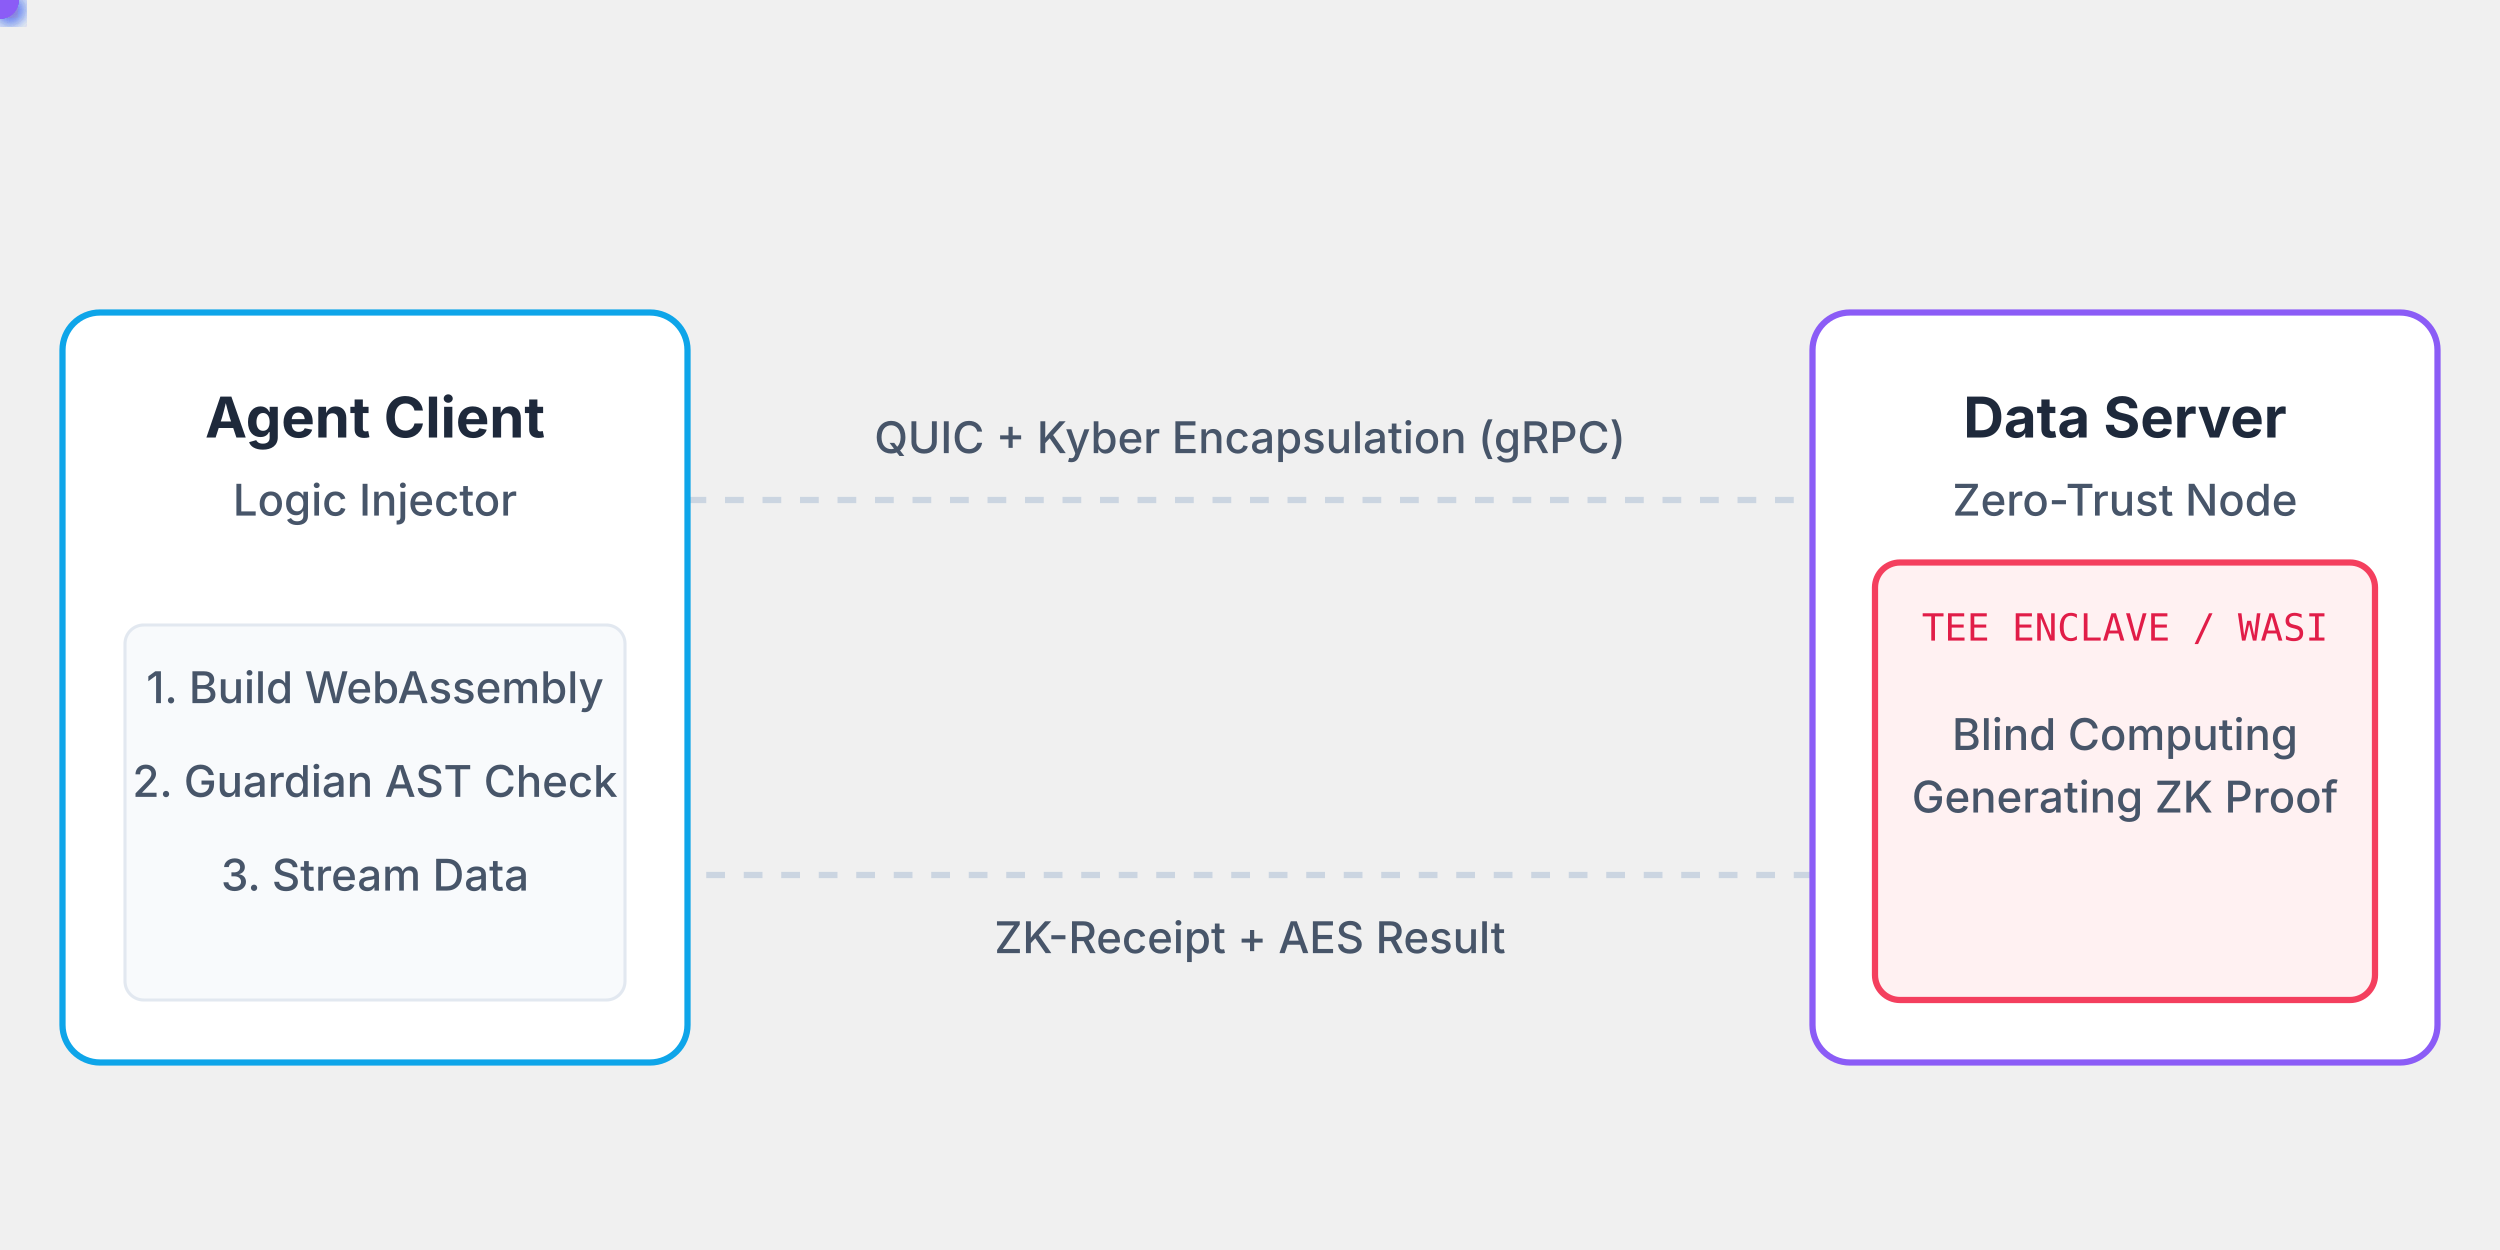
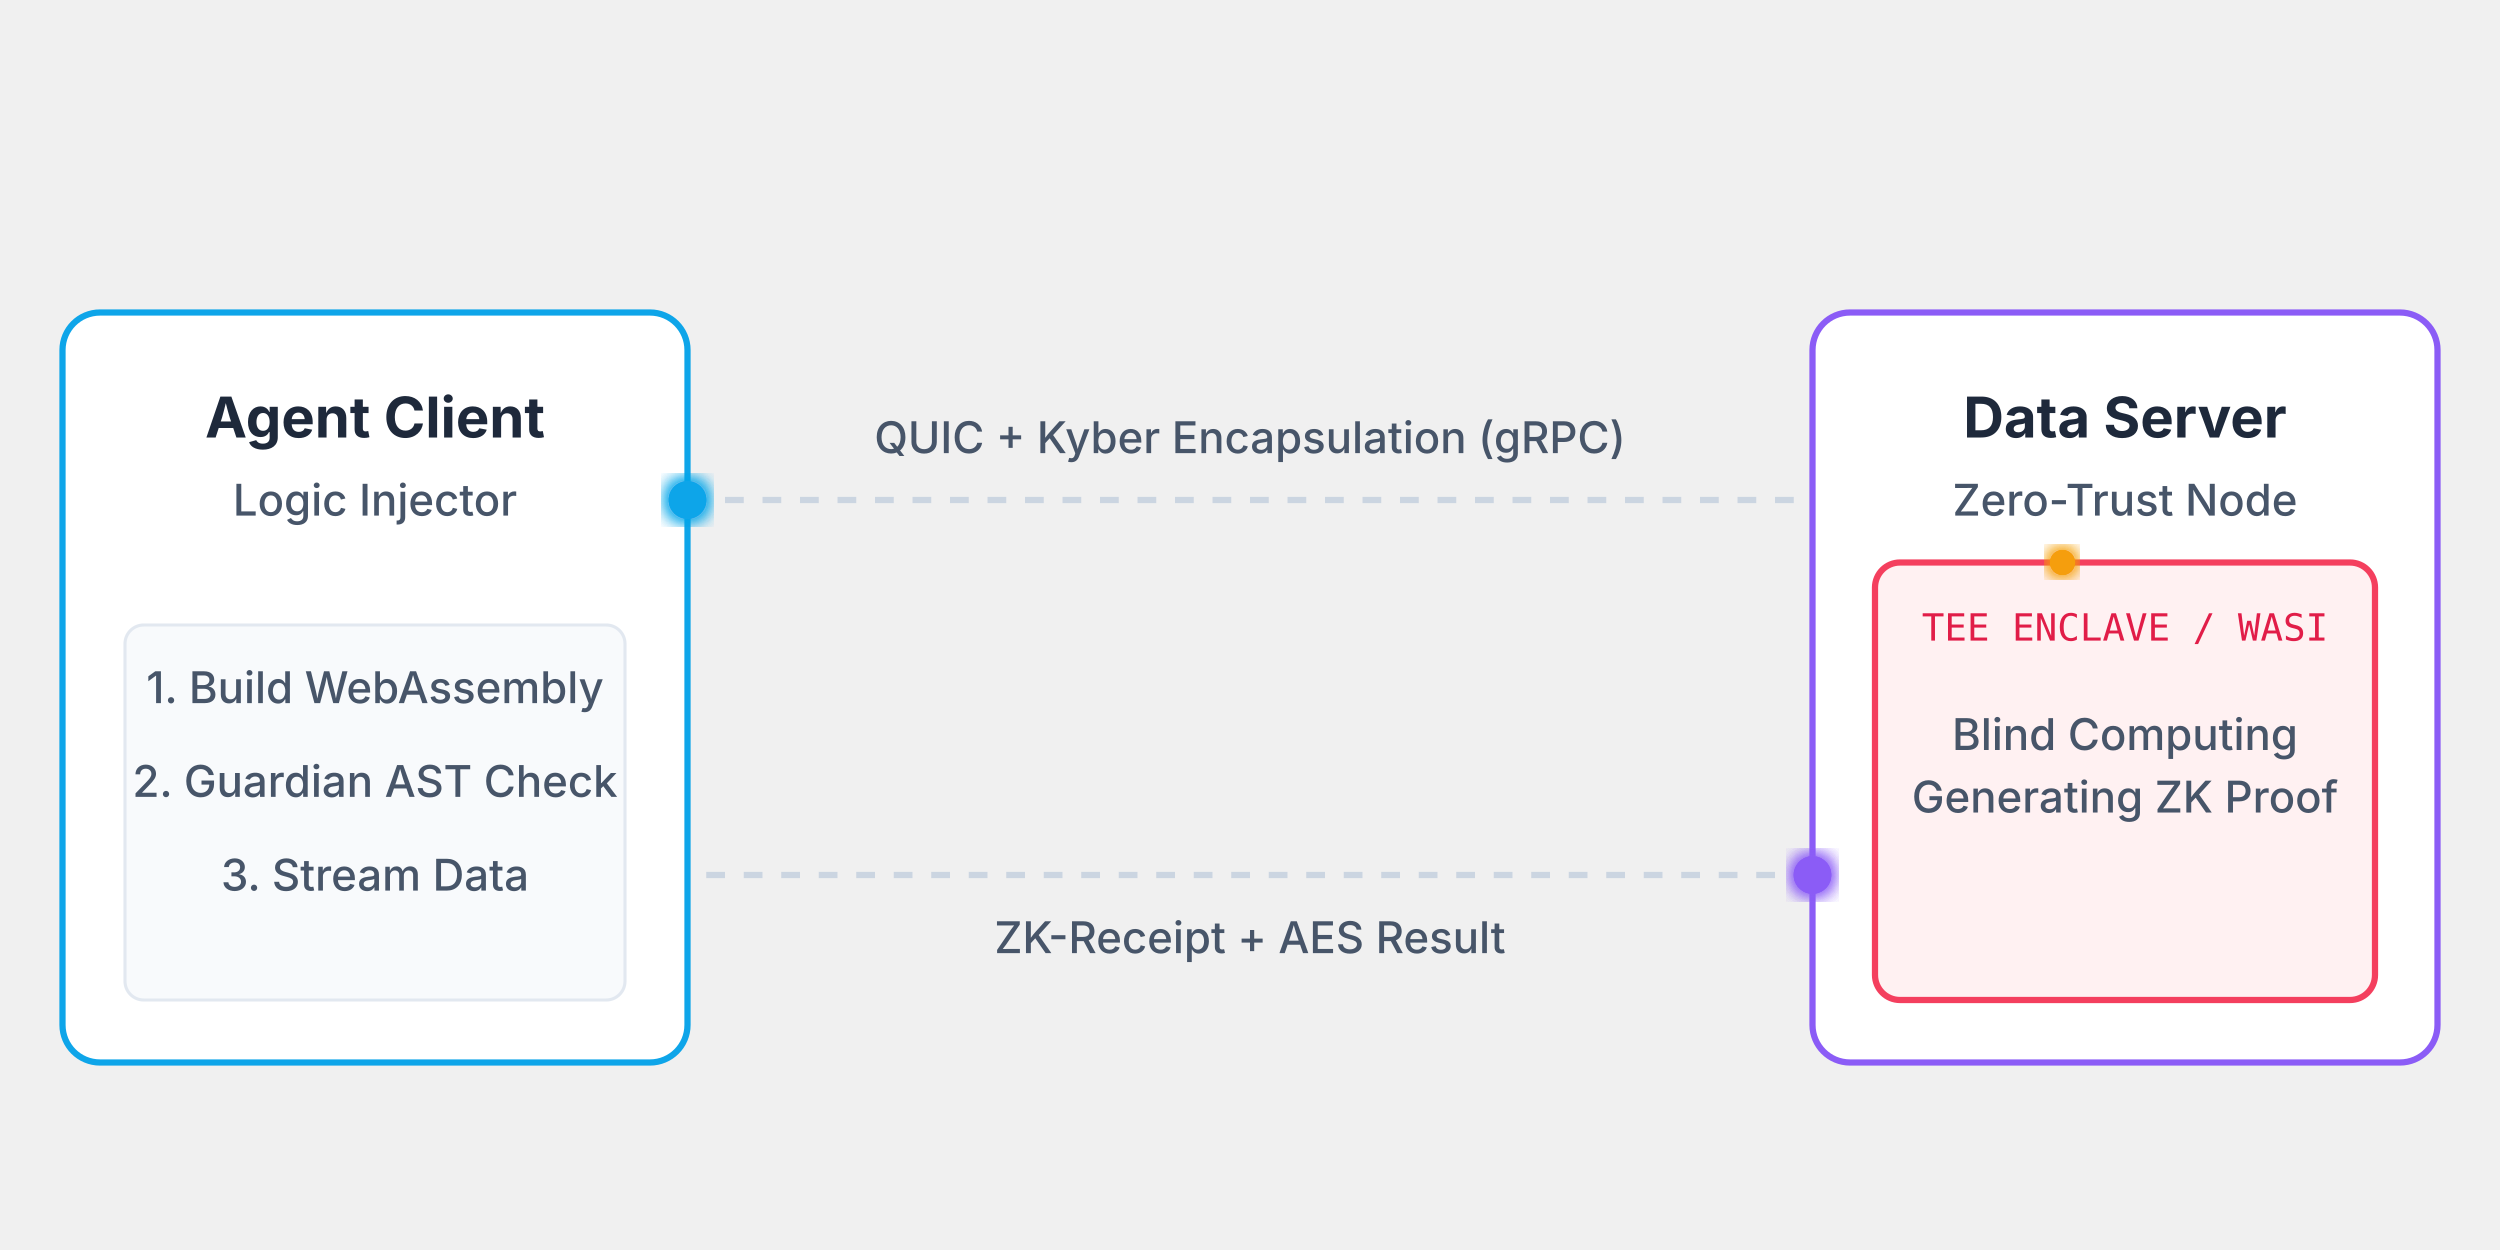
<svg xmlns="http://www.w3.org/2000/svg" viewBox="0 0 800 400" width="100%" height="auto">
  <defs>
    <filter id="glow-blue-light" x="-20%" y="-20%" width="140%" height="140%">
      <feGaussianBlur stdDeviation="3" result="blur" />
      <feMerge>
        <feMergeNode in="blur" />
        <feMergeNode in="SourceGraphic" />
      </feMerge>
    </filter>
    <filter id="glow-purple-light" x="-20%" y="-20%" width="140%" height="140%">
      <feGaussianBlur stdDeviation="3" result="blur" />
      <feMerge>
        <feMergeNode in="blur" />
        <feMergeNode in="SourceGraphic" />
      </feMerge>
    </filter>
    <filter id="glow-rose-light" x="-20%" y="-20%" width="140%" height="140%">
      <feGaussianBlur stdDeviation="3" result="blur" />
      <feMerge>
        <feMergeNode in="blur" />
        <feMergeNode in="SourceGraphic" />
      </feMerge>
    </filter>
    <path id="path-req-light" d="M 220 160 L 580 160" fill="none" />
    <path id="path-res-light" d="M 580 280 L 220 280" fill="none" />
    <path id="path-processing-light" d="M 660 180 C 690 180, 710 200, 710 230 C 710 260, 690 280, 660 280 C 630 280, 610 260, 610 230 C 610 200, 630 180, 660 180 Z" fill="none" />
  </defs>
  <style>
        .text-title-light {
            font-family: system-ui, -apple-system, sans-serif;
            font-weight: 700;
            font-size: 18px;
            fill: #1e293b;
        }

        .text-sub-light {
            font-family: system-ui, -apple-system, sans-serif;
            font-weight: 500;
            font-size: 14px;
            fill: #475569;
        }

        .text-tiny-light {
            font-family: monospace;
            font-size: 12px;
            fill: #e11d48;
        }

        .conn-line-light {
            stroke: #cbd5e1;
            stroke-width: 2;
            stroke-dasharray: 6, 6;
            animation: dash 20s linear infinite;
        }

        @keyframes dash {
            to {
                stroke-dashoffset: -400;
            }
        }
    </style>
  <line x1="220" y1="160" x2="580" y2="160" class="conn-line-light" />
  <line x1="580" y1="280" x2="220" y2="280" class="conn-line-light" />
  <text x="400" y="145" class="text-sub-light" text-anchor="middle">QUIC + Kyber Encapsulation (gRPC)</text>
  <text x="400" y="305" class="text-sub-light" text-anchor="middle">ZK-Receipt + AES Result</text>
  <rect x="20" y="100" width="200" height="240" rx="12" fill="#ffffff" stroke="#0ea5e9" stroke-width="2" />
  <text x="120" y="140" class="text-title-light" text-anchor="middle">Agent Client</text>
  <text x="120" y="165" class="text-sub-light" text-anchor="middle">Logic Injector</text>
  <rect x="40" y="200" width="160" height="120" rx="6" fill="#f8fafc" stroke="#e2e8f0" />
  <text x="120" y="225" class="text-sub-light" text-anchor="middle">1. Build WebAssembly</text>
  <text x="120" y="255" class="text-sub-light" text-anchor="middle">2. Guardian AST Check</text>
  <text x="120" y="285" class="text-sub-light" text-anchor="middle">3. Stream Data</text>
  <rect x="580" y="100" width="200" height="240" rx="12" fill="#ffffff" stroke="#8b5cf6" stroke-width="2" />
  <text x="680" y="140" class="text-title-light" text-anchor="middle">Data Server</text>
  <text x="680" y="165" class="text-sub-light" text-anchor="middle">Zero-Trust Node</text>
  <rect x="600" y="180" width="160" height="140" rx="8" fill="#fff1f2" stroke="#f43f5e" stroke-width="2" />
  <text x="680" y="205" class="text-tiny-light" text-anchor="middle">TEE ENCLAVE / WASI</text>
  <text x="680" y="240" class="text-sub-light" text-anchor="middle" fill="#881337">Blind Computing</text>
  <text x="680" y="260" class="text-sub-light" text-anchor="middle" fill="#881337">Generating ZK Proof</text>
-   <circle r="6" fill="#0ea5e9" filter="url(#glow-blue-light)">
-     <animateMotion dur="2s" repeatCount="indefinite">
-       <mpath href="#path-req-light" />
-     </animateMotion>
+   <circle cx="220" cy="160" r="6" fill="#0ea5e9" filter="url(#glow-blue-light)">
+     <animate attributeName="cx" from="220" to="580" dur="2s" repeatCount="indefinite" />
+     <animate attributeName="opacity" values="0;1;1;0" keyTimes="0;0.1;0.9;1" dur="2s" repeatCount="indefinite" />
  </circle>
-   <circle r="6" fill="#0ea5e9" filter="url(#glow-blue-light)">
-     <animateMotion dur="2s" begin="0.66s" repeatCount="indefinite">
-       <mpath href="#path-req-light" />
-     </animateMotion>
+   <circle cx="220" cy="160" r="6" fill="#0ea5e9" filter="url(#glow-blue-light)">
+     <animate attributeName="cx" from="220" to="580" dur="2s" begin="0.66s" repeatCount="indefinite" />
+     <animate attributeName="opacity" values="0;1;1;0" keyTimes="0;0.1;0.9;1" dur="2s" begin="0.66s" repeatCount="indefinite" />
  </circle>
-   <circle r="6" fill="#0ea5e9" filter="url(#glow-blue-light)">
-     <animateMotion dur="2s" begin="1.33s" repeatCount="indefinite">
-       <mpath href="#path-req-light" />
-     </animateMotion>
+   <circle cx="220" cy="160" r="6" fill="#0ea5e9" filter="url(#glow-blue-light)">
+     <animate attributeName="cx" from="220" to="580" dur="2s" begin="1.33s" repeatCount="indefinite" />
+     <animate attributeName="opacity" values="0;1;1;0" keyTimes="0;0.1;0.9;1" dur="2s" begin="1.33s" repeatCount="indefinite" />
  </circle>
-   <circle r="4" fill="#f59e0b" filter="url(#glow-rose-light)">
-     <animateMotion dur="1.5s" repeatCount="indefinite">
-       <mpath href="#path-processing-light" />
-     </animateMotion>
+   <g>
+     <animateTransform attributeName="transform" type="rotate" from="0 660 230" to="360 660 230" dur="1.5s" repeatCount="indefinite" />
+     <circle cx="660" cy="180" r="4" fill="#f59e0b" filter="url(#glow-rose-light)" />
+   </g>
+   <g>
+     <animateTransform attributeName="transform" type="rotate" from="120 660 230" to="480 660 230" dur="1.5s" repeatCount="indefinite" />
+     <circle cx="660" cy="180" r="4" fill="#f59e0b" filter="url(#glow-rose-light)" />
+   </g>
+   <g>
+     <animateTransform attributeName="transform" type="rotate" from="240 660 230" to="600 660 230" dur="1.5s" repeatCount="indefinite" />
+     <circle cx="660" cy="180" r="4" fill="#f59e0b" filter="url(#glow-rose-light)" />
+   </g>
+   <circle cx="580" cy="280" r="6" fill="#8b5cf6" filter="url(#glow-purple-light)">
+     <animate attributeName="cx" from="580" to="220" dur="2.5s" repeatCount="indefinite" />
+     <animate attributeName="opacity" values="0;1;1;0" keyTimes="0;0.1;0.9;1" dur="2.5s" repeatCount="indefinite" />
  </circle>
-   <circle r="4" fill="#f59e0b" filter="url(#glow-rose-light)">
-     <animateMotion dur="1.5s" begin="0.5s" repeatCount="indefinite">
-       <mpath href="#path-processing-light" />
-     </animateMotion>
+   <circle cx="580" cy="280" r="6" fill="#8b5cf6" filter="url(#glow-purple-light)">
+     <animate attributeName="cx" from="580" to="220" dur="2.5s" begin="0.83s" repeatCount="indefinite" />
+     <animate attributeName="opacity" values="0;1;1;0" keyTimes="0;0.1;0.9;1" dur="2.5s" begin="0.83s" repeatCount="indefinite" />
  </circle>
-   <circle r="4" fill="#f59e0b" filter="url(#glow-rose-light)">
-     <animateMotion dur="1.5s" begin="1s" repeatCount="indefinite">
-       <mpath href="#path-processing-light" />
-     </animateMotion>
-   </circle>
-   <circle r="6" fill="#8b5cf6" filter="url(#glow-purple-light)">
-     <animateMotion dur="2.5s" repeatCount="indefinite">
-       <mpath href="#path-res-light" />
-     </animateMotion>
-   </circle>
-   <circle r="6" fill="#8b5cf6" filter="url(#glow-purple-light)">
-     <animateMotion dur="2.5s" begin="0.83s" repeatCount="indefinite">
-       <mpath href="#path-res-light" />
-     </animateMotion>
-   </circle>
-   <circle r="6" fill="#8b5cf6" filter="url(#glow-purple-light)">
-     <animateMotion dur="2.5s" begin="1.66s" repeatCount="indefinite">
-       <mpath href="#path-res-light" />
-     </animateMotion>
+   <circle cx="580" cy="280" r="6" fill="#8b5cf6" filter="url(#glow-purple-light)">
+     <animate attributeName="cx" from="580" to="220" dur="2.5s" begin="1.66s" repeatCount="indefinite" />
+     <animate attributeName="opacity" values="0;1;1;0" keyTimes="0;0.1;0.9;1" dur="2.5s" begin="1.66s" repeatCount="indefinite" />
  </circle>
</svg>
